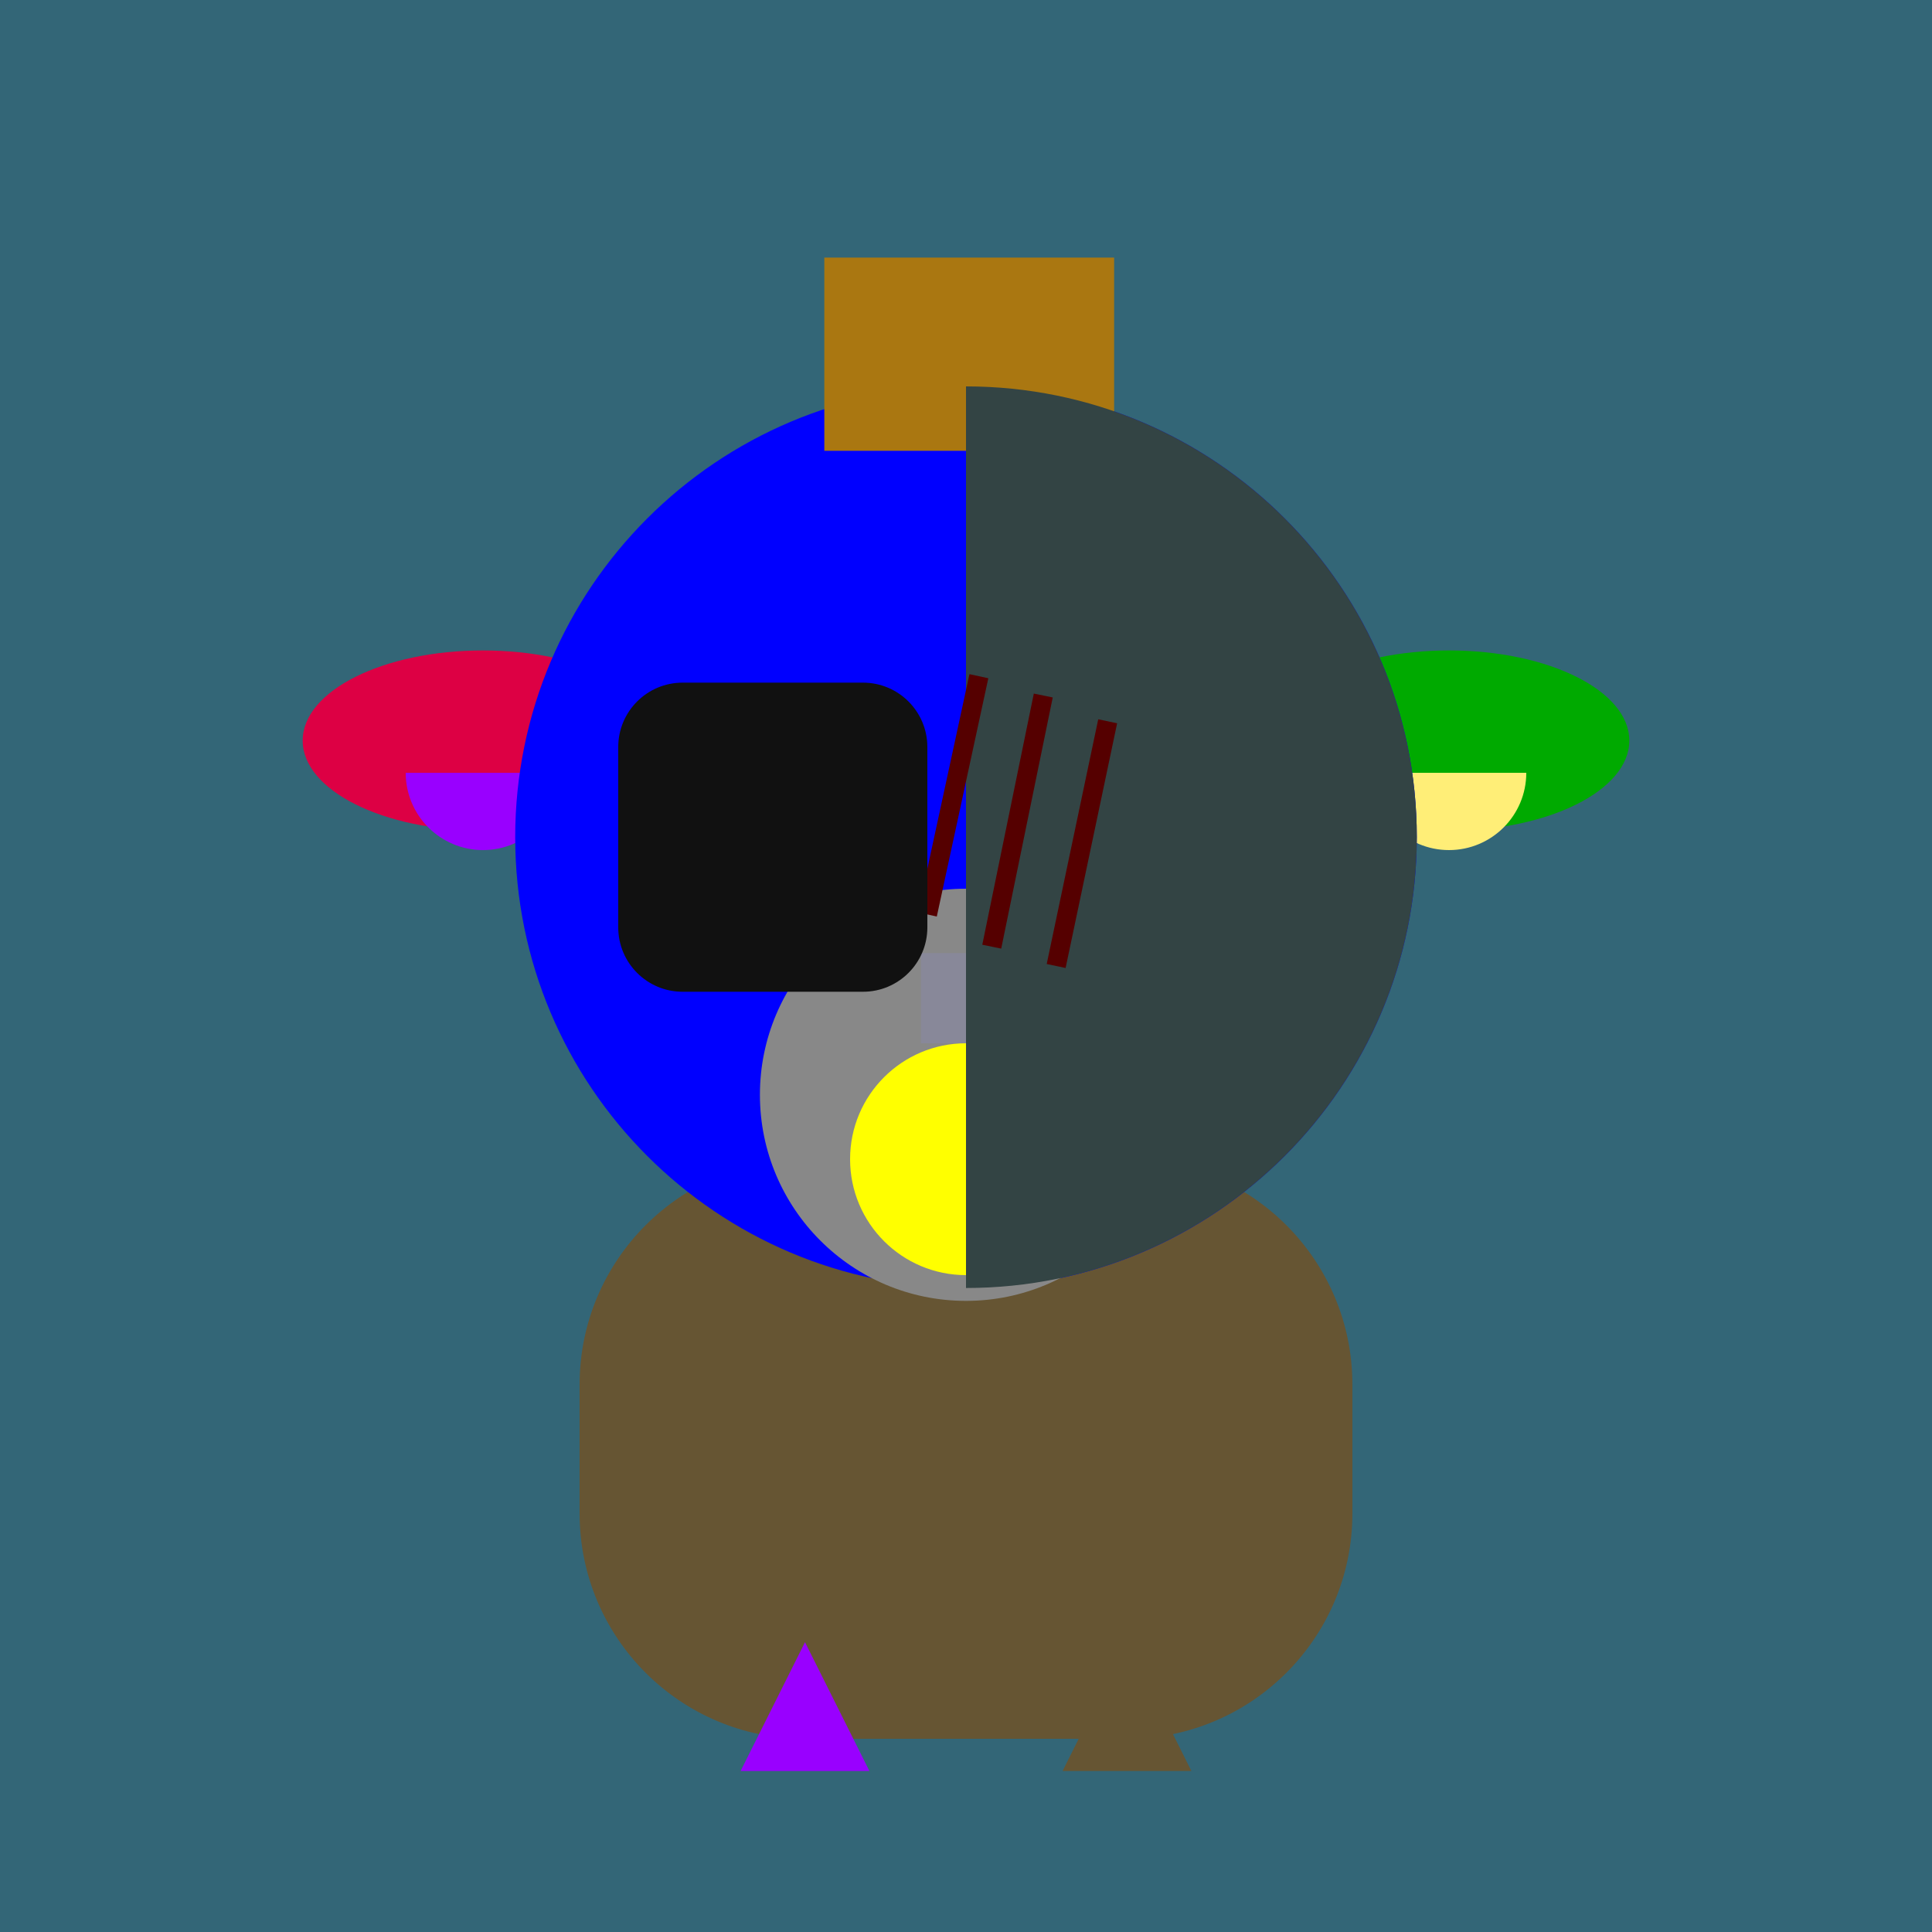
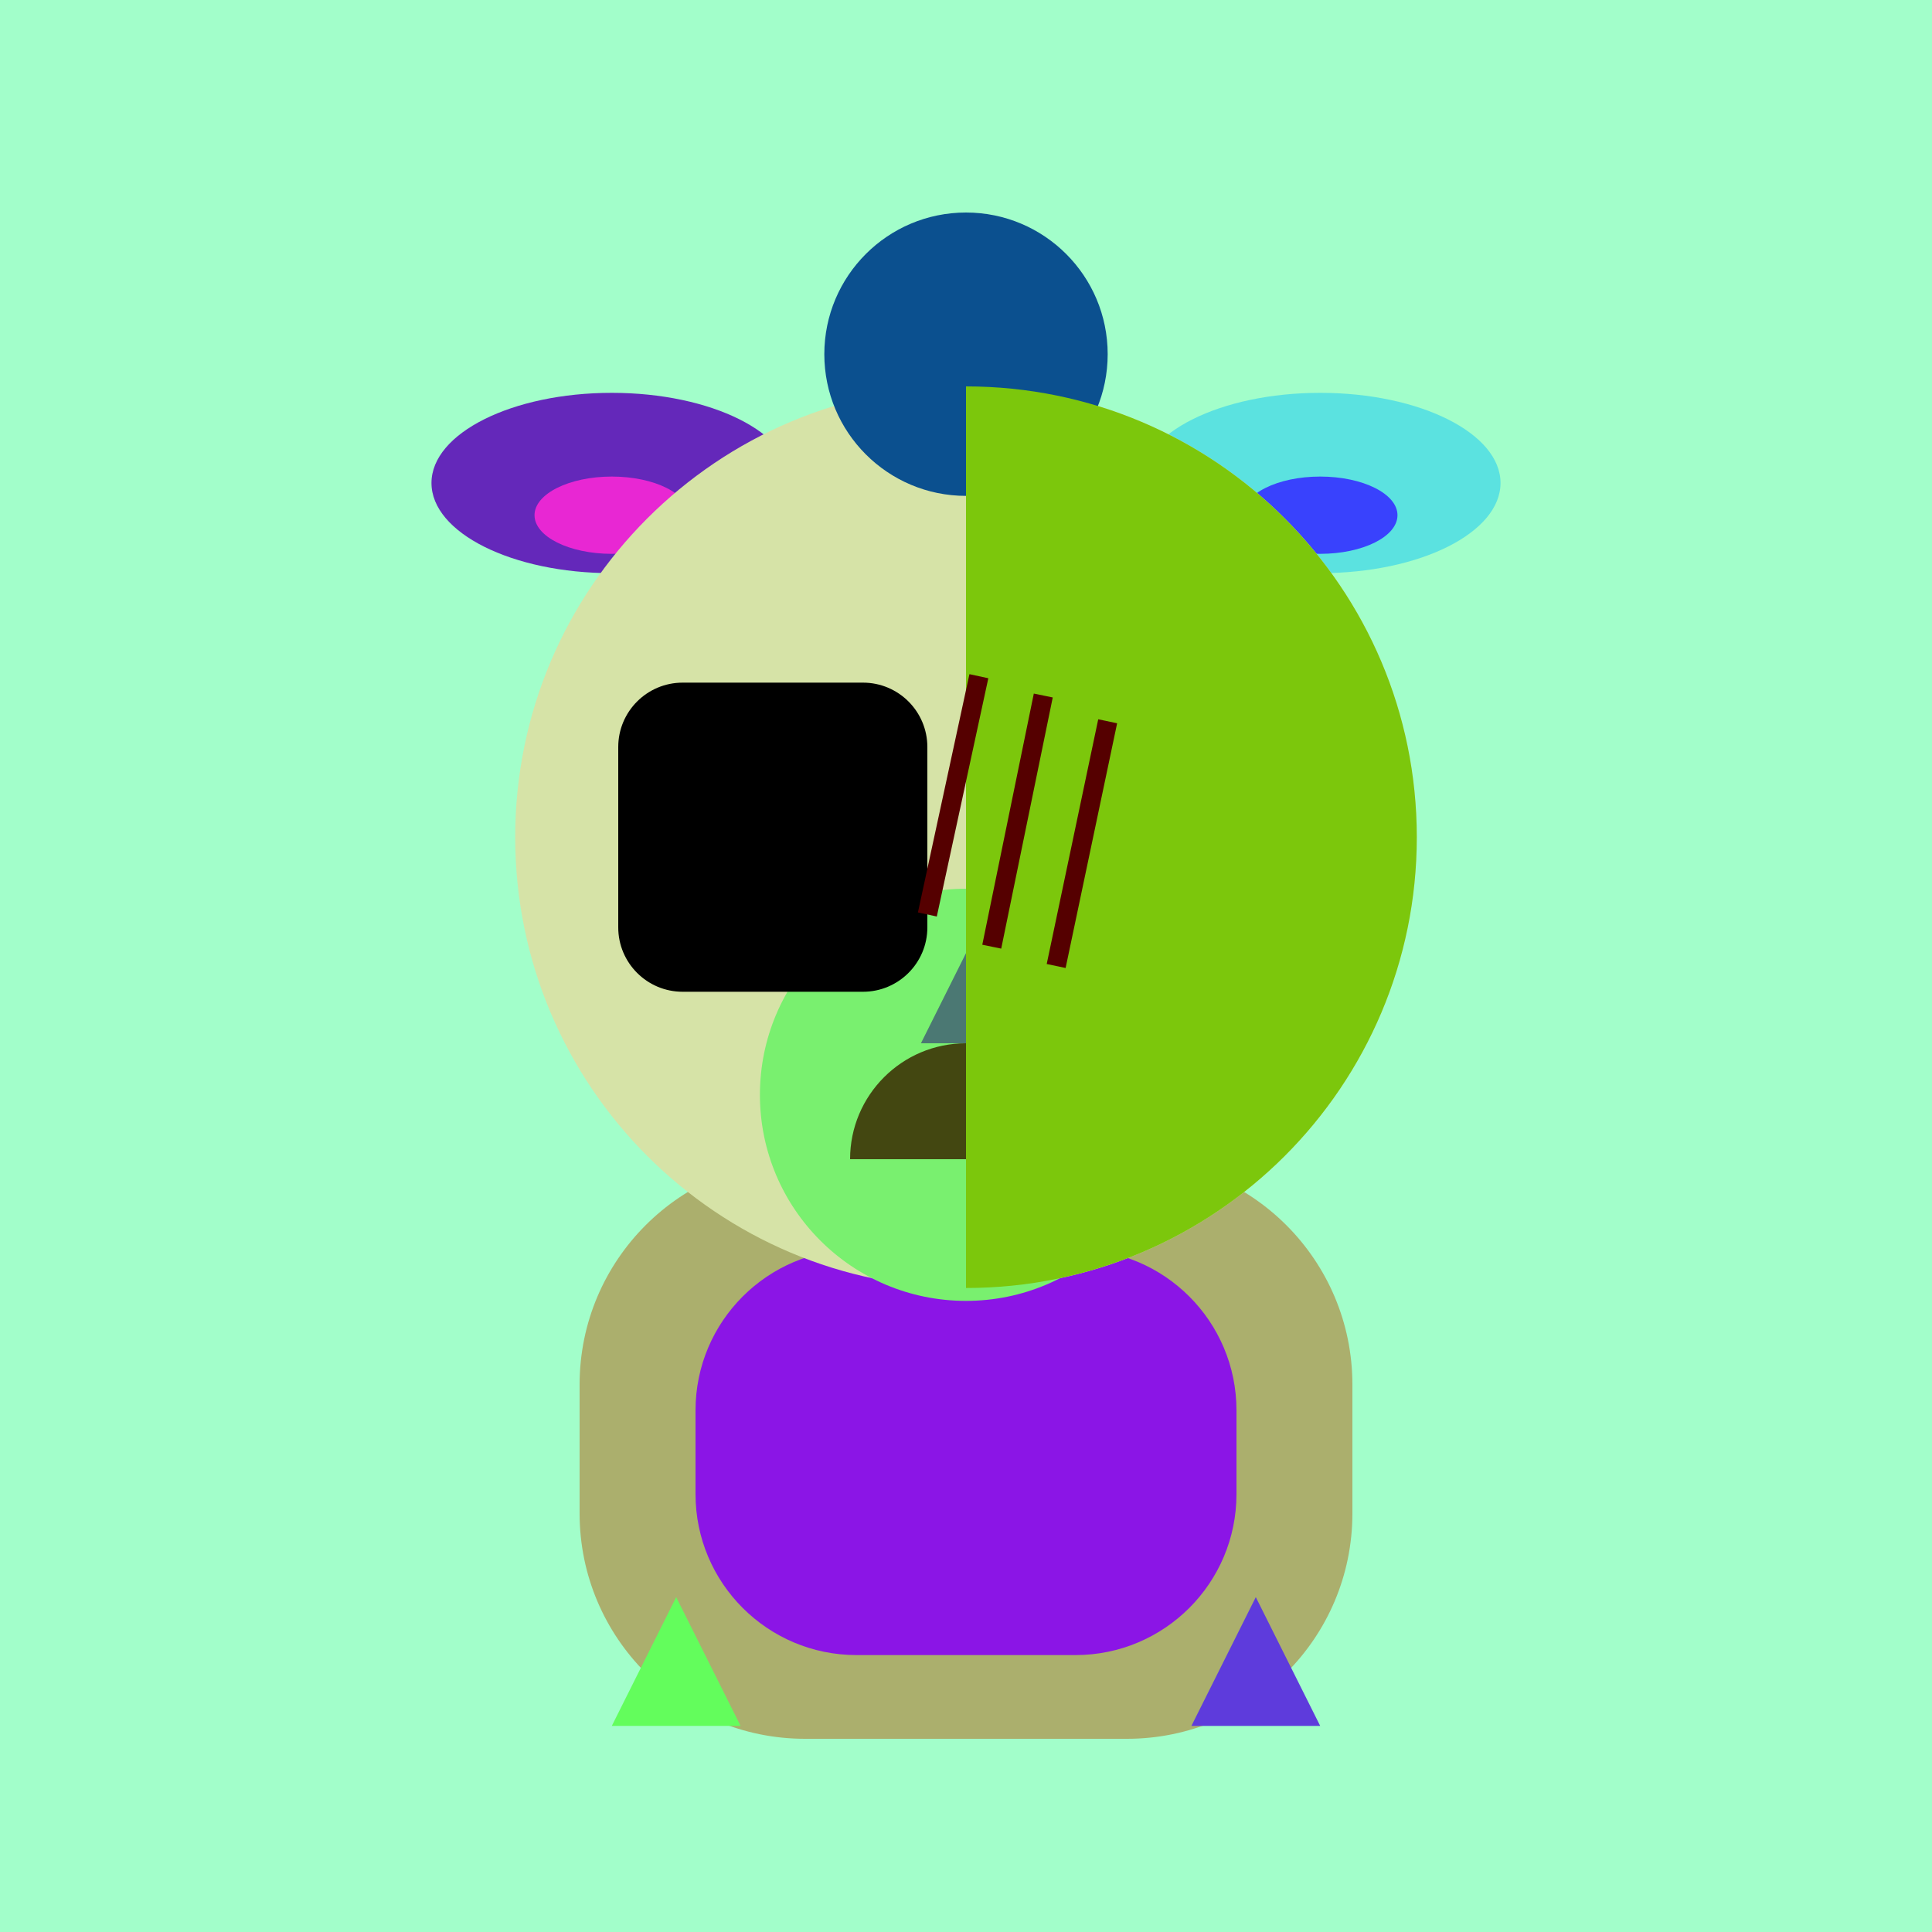
<svg xmlns="http://www.w3.org/2000/svg" viewBox="0 0 300 300">
-   <rect width="100%" height="100%" fill="#336677" />
-   <rect x="90" y="180" width="120" height="90" rx="35" fill="#665533" />
-   <ellipse cx="75" cy="115" rx="28" ry="14" fill="#DD0044" />
-   <ellipse cx="225" cy="115" rx="28" ry="14" fill="#00AA00" />
-   <path d="M 63 120 A 12 12 0 0 0 87 120 L 75 120 Z" fill="#9900FF" />
-   <path d="M 213 120 A 12 12 0 0 0 237 120 L 225 120 Z" fill="#FFEE77" />
-   <circle cx="150" cy="130" r="70" fill="#0000FF" />
-   <rect x="128" y="40" width="45" height="30" fill="#AA7711" />
-   <circle cx="120" cy="130" r="18" fill="#990011" />
-   <circle cx="180" cy="130" r="18" fill="#777777" />
-   <ellipse cx="120" cy="130" rx="8" ry="4" fill="#FFEE77" />
-   <ellipse cx="180" cy="130" rx="8" ry="4" fill="#CCAA99" />
-   <circle cx="150" cy="170" r="32" fill="#888888" />
-   <rect x="143" y="148" width="14" height="14" fill="#888899" />
-   <circle cx="150" cy="180" r="18" fill="#FFFF00" />
-   <path d="M 150 60 A 70 70 0 0 1 150 200 L 150 130 Z" fill="#334444" />
+   <rect width="300" height="300" fill="#a2feca" />
+   <rect x="90" y="180" width="120" height="90" rx="35" fill="#abaf6d" />
+   <rect x="67" y="61" width="56" height="28" rx="28" fill="#6428ba" />
+   <rect x="177" y="61" width="56" height="28" rx="28" fill="#5be2e0" />
+   <ellipse cx="95" cy="80" rx="12" ry="6" fill="#e827d3" />
+   <ellipse cx="205" cy="80" rx="12" ry="6" fill="#3942fd" />
+   <rect x="108" y="194" width="84" height="63" rx="25" fill="#8b15e6" />
+   <circle cx="150" cy="130" r="70" fill="#d6e3a7" />
+   <circle cx="150" cy="55" r="22" fill="#0b508f" />
+   <rect x="111" y="121" width="18" height="18" fill="#983929" />
+   <rect x="171" y="121" width="18" height="18" fill="#2f0130" />
+   <path d="M 112 130 A 8 8 0 0 0 128 130 L 120 130 Z" fill="#177649" />
+   <path d="M 172 130 A 8 8 0 0 0 188 130 L 180 130 Z" fill="#3a40f9" />
+   <circle cx="150" cy="170" r="32" fill="#79f06f" />
+   <polygon points="150,148 143,162 157,162" fill="#4b7873" />
+   <path d="M 132 180 A 18 18 0 0 1 168 180 L 150 180 Z" fill="#434711" />
+   <rect x="96" y="106" width="48" height="48" rx="10" ry="10" fill="#000" />
+   <path d="M 150 60 A 70 70 0 0 1 150 200 L 150 130 Z" fill="#7cc70c" />
  <path d="M 152 105 L 144 142" stroke="#550000" stroke-width="3" />
  <path d="M 162 108 L 154 147" stroke="#550000" stroke-width="3" />
  <path d="M 172 112 L 164 150" stroke="#550000" stroke-width="3" />
-   <rect x="96" y="106" width="48" height="48" rx="10" ry="10" fill="#111111" />
-   <polygon points="125,255 115,275 135,275" fill="#9900FF" />
-   <polygon points="175,255 165,275 185,275" fill="#665533" />
+   <polygon points="105,248 95,268 115,268" fill="#63fd5c" />
+   <polygon points="195,248 185,268 205,268" fill="#5e3bdc" />
</svg>
